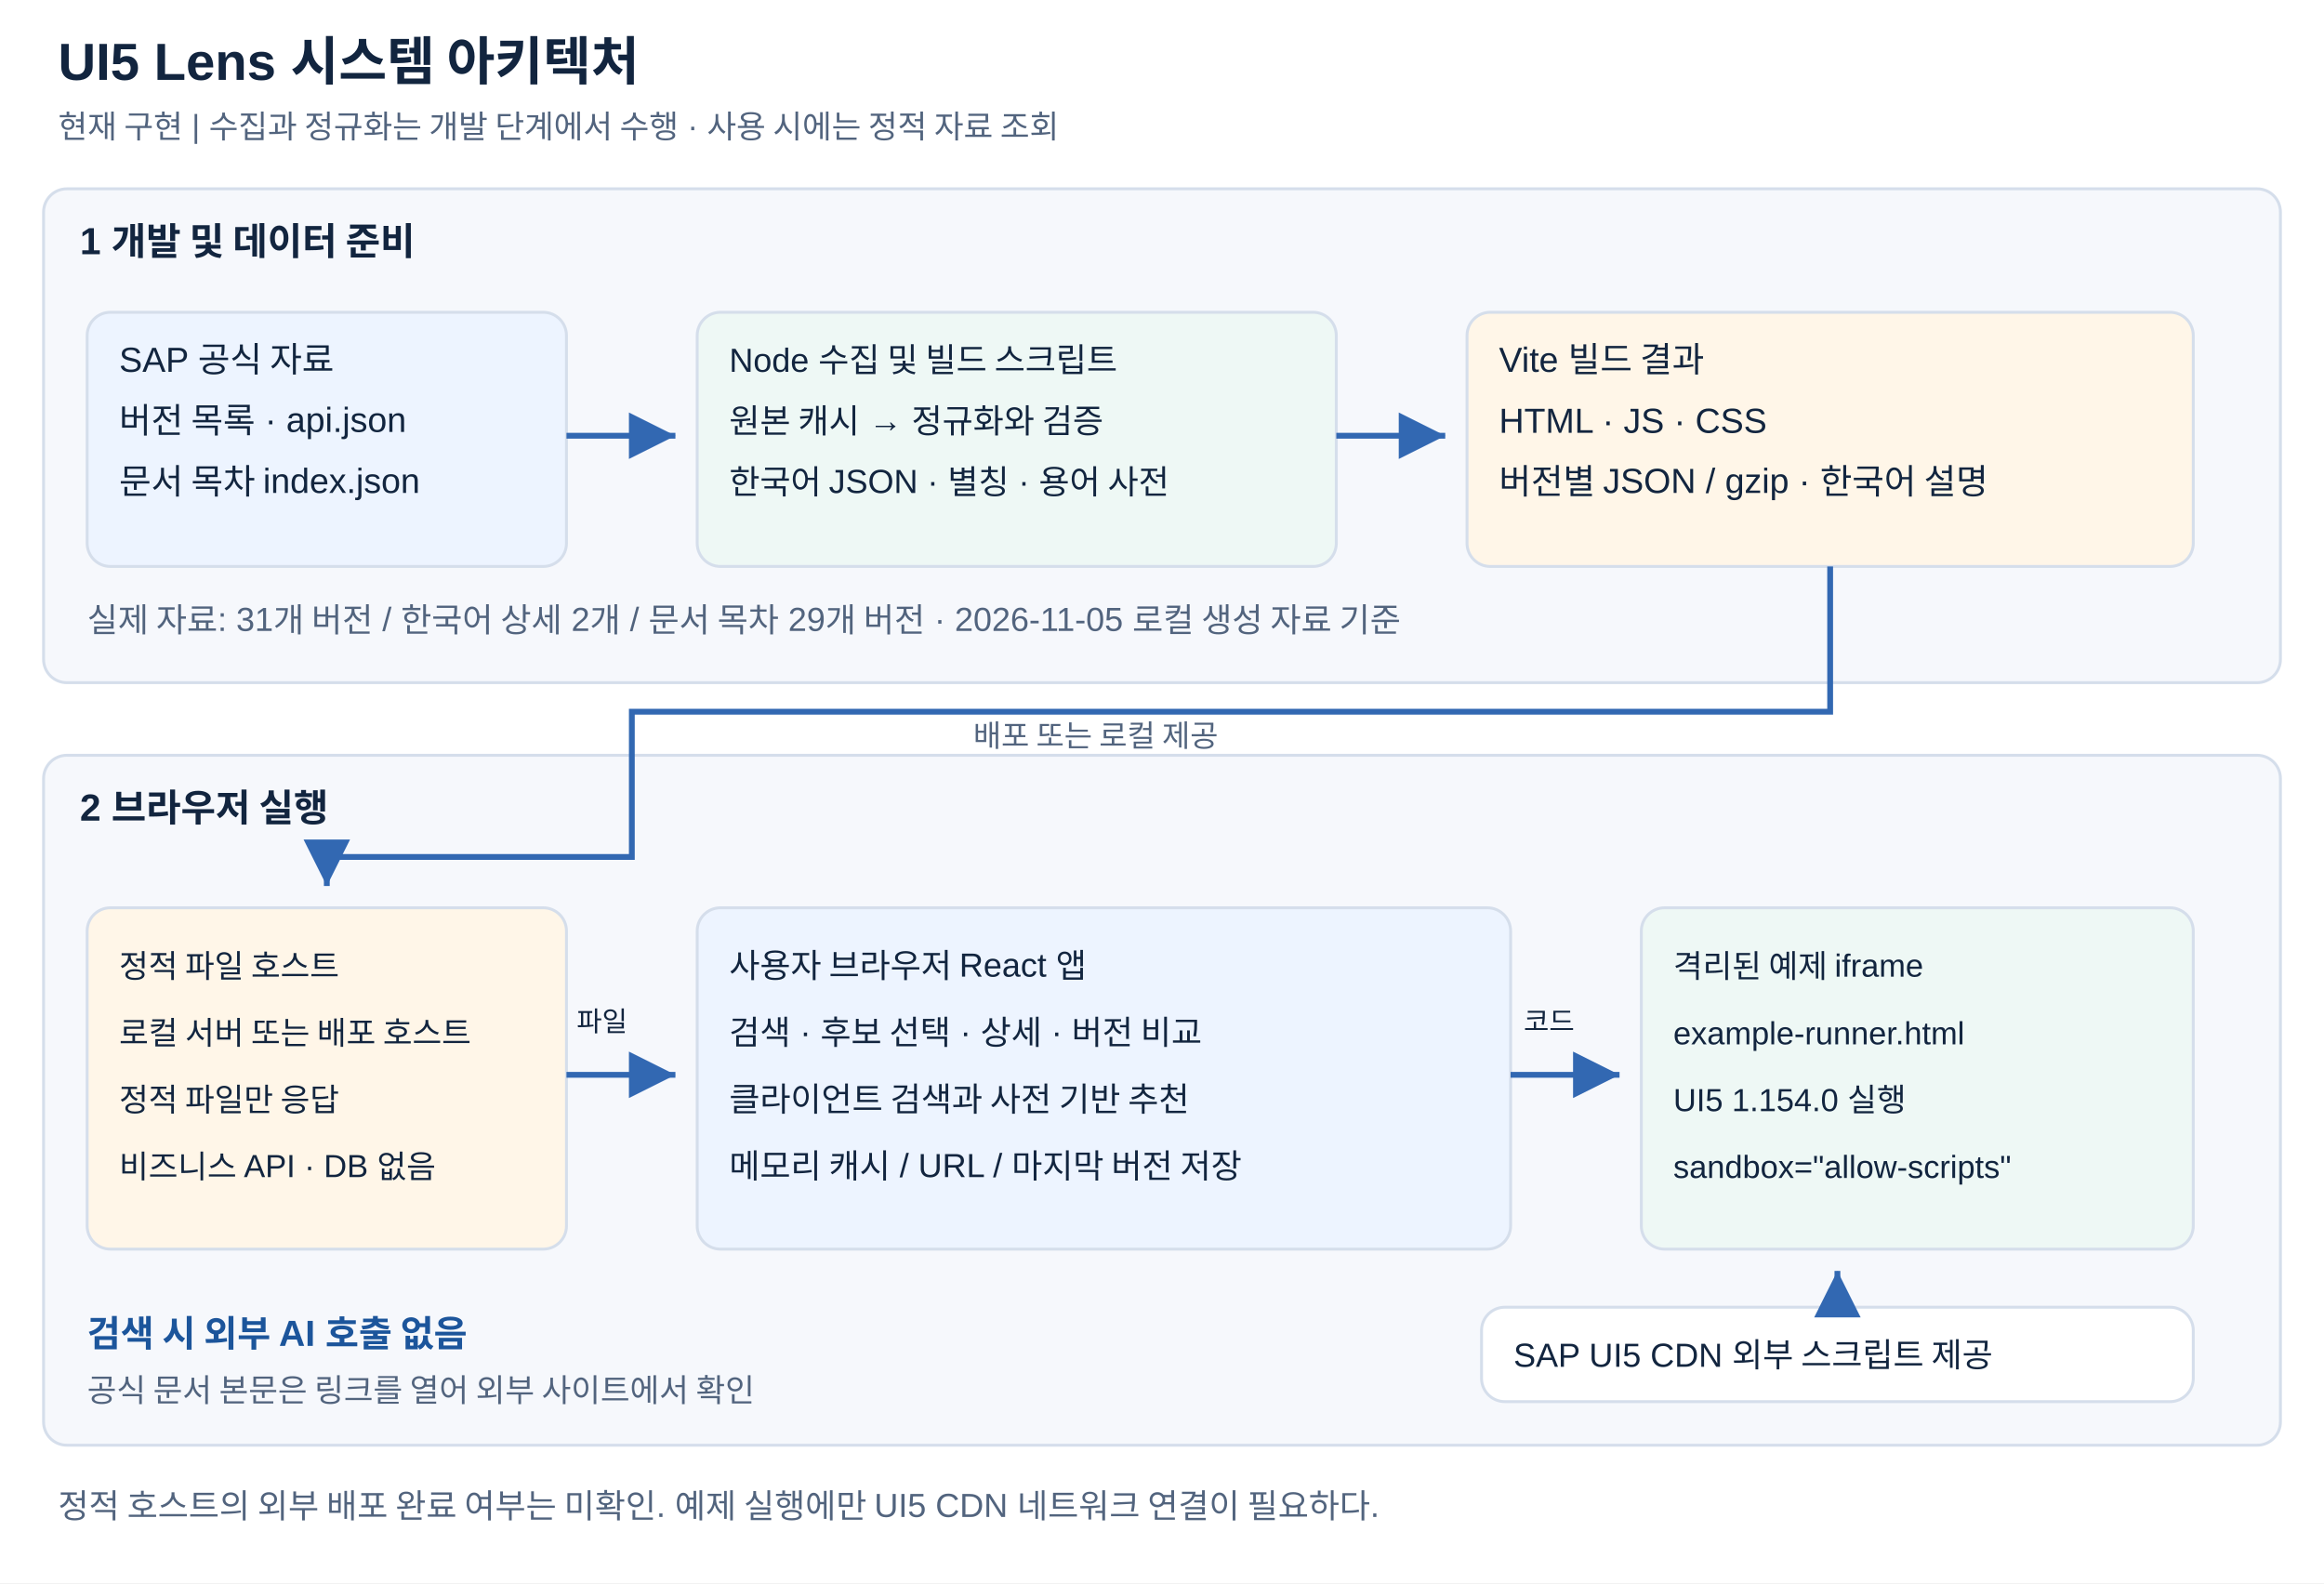
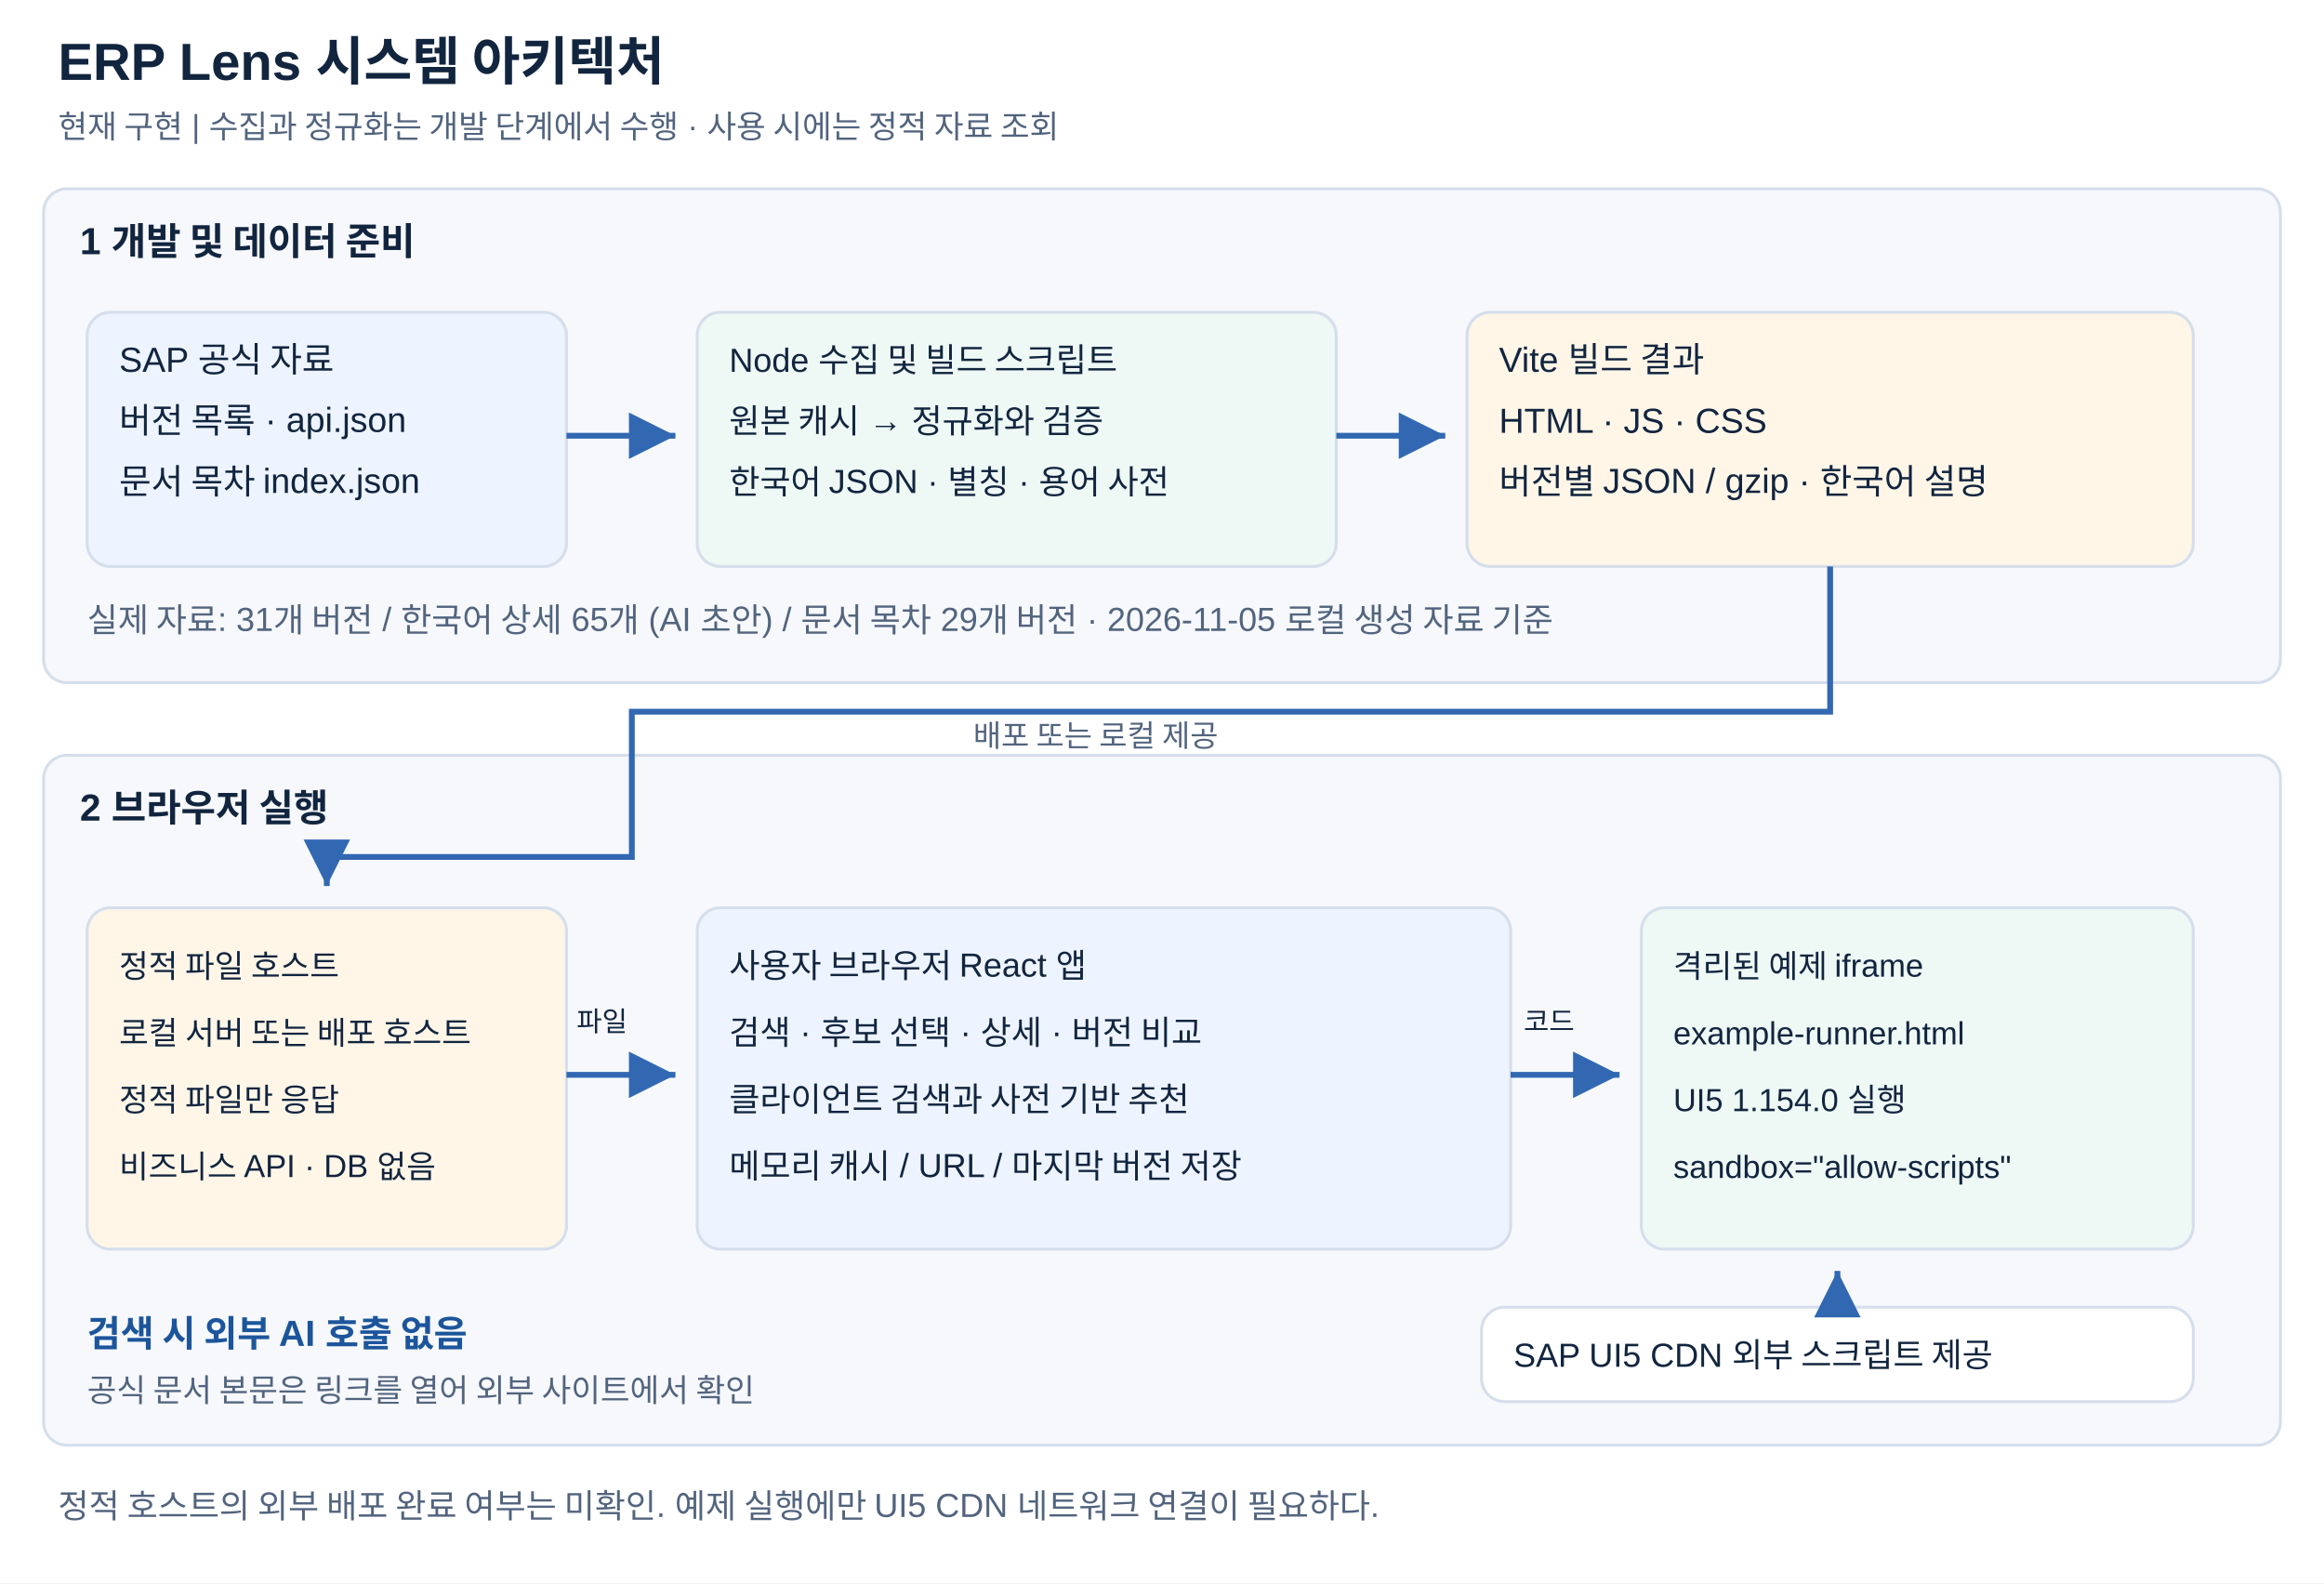
<svg xmlns="http://www.w3.org/2000/svg" width="1600" height="1090" viewBox="0 0 1600 1090">
  <defs>
    <marker id="arr" markerWidth="10" markerHeight="10" refX="8" refY="4" orient="auto">
      <path d="M0,0 L8,4 L0,8 Z" fill="#3268b2" />
    </marker>
  </defs>
  <rect width="100%" height="100%" fill="white" />
-   <text x="40" y="55" font-family="Malgun Gothic,Arial,sans-serif" font-size="36" fill="#12253f" font-weight="700">UI5 Lens 시스템 아키텍처</text>
+   <text x="40" y="55" font-family="Malgun Gothic,Arial,sans-serif" font-size="36" fill="#12253f" font-weight="700">ERP Lens 시스템 아키텍처</text>
  <text x="40" y="95" font-family="Malgun Gothic,Arial,sans-serif" font-size="22" fill="#52647e" font-weight="400">현재 구현  |  수집과 정규화는 개발 단계에서 수행  ·  사용 시에는 정적 자료 조회</text>
  <rect x="30" y="130" width="1540" height="340" rx="16" fill="#f6f8fc" stroke="#d5deeb" stroke-width="2" />
  <text x="55" y="175" font-family="Malgun Gothic,Arial,sans-serif" font-size="26" fill="#12253f" font-weight="700">1  개발 및 데이터 준비</text>
  <rect x="60" y="215" width="330" height="175" rx="16" fill="#edf4ff" stroke="#d5deeb" stroke-width="2" />
  <text x="82" y="256" font-family="Malgun Gothic,Arial,sans-serif" font-size="24" fill="#12253f" font-weight="400">SAP 공식 자료</text>
  <text x="82" y="298" font-family="Malgun Gothic,Arial,sans-serif" font-size="24" fill="#12253f" font-weight="400">버전 목록 · api.json</text>
  <text x="82" y="340" font-family="Malgun Gothic,Arial,sans-serif" font-size="24" fill="#12253f" font-weight="400">문서 목차 index.json</text>
  <rect x="480" y="215" width="440" height="175" rx="16" fill="#eef8f5" stroke="#d5deeb" stroke-width="2" />
  <text x="502" y="256" font-family="Malgun Gothic,Arial,sans-serif" font-size="23" fill="#12253f" font-weight="400">Node 수집 및 빌드 스크립트</text>
  <text x="502" y="298" font-family="Malgun Gothic,Arial,sans-serif" font-size="23" fill="#12253f" font-weight="400">원본 캐시 → 정규화와 검증</text>
  <text x="502" y="340" font-family="Malgun Gothic,Arial,sans-serif" font-size="23" fill="#12253f" font-weight="400">한국어 JSON · 별칭 · 용어 사전</text>
  <rect x="1010" y="215" width="500" height="175" rx="16" fill="#fff6e8" stroke="#d5deeb" stroke-width="2" />
  <text x="1032" y="256" font-family="Malgun Gothic,Arial,sans-serif" font-size="24" fill="#12253f" font-weight="400">Vite 빌드 결과</text>
  <text x="1032" y="298" font-family="Malgun Gothic,Arial,sans-serif" font-size="24" fill="#12253f" font-weight="400">HTML · JS · CSS</text>
  <text x="1032" y="340" font-family="Malgun Gothic,Arial,sans-serif" font-size="24" fill="#12253f" font-weight="400">버전별 JSON / gzip · 한국어 설명</text>
  <path d="M390 300 H465" fill="none" stroke="#3268b2" stroke-width="4" marker-end="url(#arr)" />
  <path d="M920 300 H995" fill="none" stroke="#3268b2" stroke-width="4" marker-end="url(#arr)" />
-   <text x="60" y="435" font-family="Malgun Gothic,Arial,sans-serif" font-size="23" fill="#52647e" font-weight="400">실제 자료: 31개 버전 / 한국어 상세 2개 / 문서 목차 29개 버전  ·  2026-11-05 로컬 생성 자료 기준</text>
+   <text x="60" y="435" font-family="Malgun Gothic,Arial,sans-serif" font-size="23" fill="#52647e" font-weight="400">실제 자료: 31개 버전 / 한국어 상세 65개 (AI 초안) / 문서 목차 29개 버전  ·  2026-11-05 로컬 생성 자료 기준</text>
  <rect x="30" y="520" width="1540" height="475" rx="16" fill="#f6f8fc" stroke="#d5deeb" stroke-width="2" />
  <text x="55" y="565" font-family="Malgun Gothic,Arial,sans-serif" font-size="26" fill="#12253f" font-weight="700">2  브라우저 실행</text>
  <rect x="60" y="625" width="330" height="235" rx="16" fill="#fff6e8" stroke="#d5deeb" stroke-width="2" />
  <text x="82" y="673" font-family="Malgun Gothic,Arial,sans-serif" font-size="22" fill="#12253f" font-weight="400">정적 파일 호스트</text>
  <text x="82" y="719" font-family="Malgun Gothic,Arial,sans-serif" font-size="22" fill="#12253f" font-weight="400">로컬 서버 또는 배포 호스트</text>
  <text x="82" y="765" font-family="Malgun Gothic,Arial,sans-serif" font-size="22" fill="#12253f" font-weight="400">정적 파일만 응답</text>
  <text x="82" y="811" font-family="Malgun Gothic,Arial,sans-serif" font-size="22" fill="#12253f" font-weight="400">비즈니스 API · DB 없음</text>
  <rect x="480" y="625" width="560" height="235" rx="16" fill="#edf4ff" stroke="#d5deeb" stroke-width="2" />
  <text x="502" y="673" font-family="Malgun Gothic,Arial,sans-serif" font-size="23" fill="#12253f" font-weight="400">사용자 브라우저  React 앱</text>
  <text x="502" y="719" font-family="Malgun Gothic,Arial,sans-serif" font-size="23" fill="#12253f" font-weight="400">검색 · 후보 선택 · 상세 · 버전 비교</text>
  <text x="502" y="765" font-family="Malgun Gothic,Arial,sans-serif" font-size="23" fill="#12253f" font-weight="400">클라이언트 검색과 사전 기반 추천</text>
  <text x="502" y="811" font-family="Malgun Gothic,Arial,sans-serif" font-size="23" fill="#12253f" font-weight="400">메모리 캐시 / URL / 마지막 버전 저장</text>
  <rect x="1130" y="625" width="380" height="235" rx="16" fill="#eef8f5" stroke="#d5deeb" stroke-width="2" />
  <text x="1152" y="673" font-family="Malgun Gothic,Arial,sans-serif" font-size="22" fill="#12253f" font-weight="400">격리된 예제 iframe</text>
  <text x="1152" y="719" font-family="Malgun Gothic,Arial,sans-serif" font-size="22" fill="#12253f" font-weight="400">example-runner.html</text>
  <text x="1152" y="765" font-family="Malgun Gothic,Arial,sans-serif" font-size="22" fill="#12253f" font-weight="400">UI5 1.154.0 실행</text>
  <text x="1152" y="811" font-family="Malgun Gothic,Arial,sans-serif" font-size="22" fill="#12253f" font-weight="400">sandbox="allow-scripts"</text>
  <path d="M390 740 H465" fill="none" stroke="#3268b2" stroke-width="4" marker-end="url(#arr)" />
  <text x="397" y="710" font-family="Malgun Gothic,Arial,sans-serif" font-size="19" fill="#12253f" font-weight="400">파일</text>
  <path d="M1040 740 H1115" fill="none" stroke="#3268b2" stroke-width="4" marker-end="url(#arr)" />
  <text x="1049" y="710" font-family="Malgun Gothic,Arial,sans-serif" font-size="19" fill="#12253f" font-weight="400">코드</text>
  <path d="M1260 390 V490 H435 V590 H225 V610" fill="none" stroke="#3268b2" stroke-width="4" marker-end="url(#arr)" />
  <text x="670" y="514" font-family="Malgun Gothic,Arial,sans-serif" font-size="21" fill="#52647e" font-weight="400">배포 또는 로컬 제공</text>
  <rect x="1020" y="900" width="490" height="65" rx="16" fill="white" stroke="#d5deeb" stroke-width="2" />
  <text x="1042" y="941" font-family="Malgun Gothic,Arial,sans-serif" font-size="23" fill="#12253f" font-weight="400">SAP UI5 CDN  외부 스크립트 제공</text>
  <path d="M1265 900 V875" fill="none" stroke="#3268b2" stroke-width="4" marker-end="url(#arr)" />
  <text x="60" y="927" font-family="Malgun Gothic,Arial,sans-serif" font-size="25" fill="#1c559b" font-weight="700">검색 시 외부 AI 호출 없음</text>
  <text x="60" y="965" font-family="Malgun Gothic,Arial,sans-serif" font-size="22" fill="#52647e" font-weight="400">공식 문서 본문은 링크를 열어 외부 사이트에서 확인</text>
  <text x="40" y="1045" font-family="Malgun Gothic,Arial,sans-serif" font-size="23" fill="#52647e" font-weight="400">정적 호스트의 외부 배포 완료 여부는 미확인. 예제 실행에만 UI5 CDN 네트워크 연결이 필요하다.</text>
</svg>
